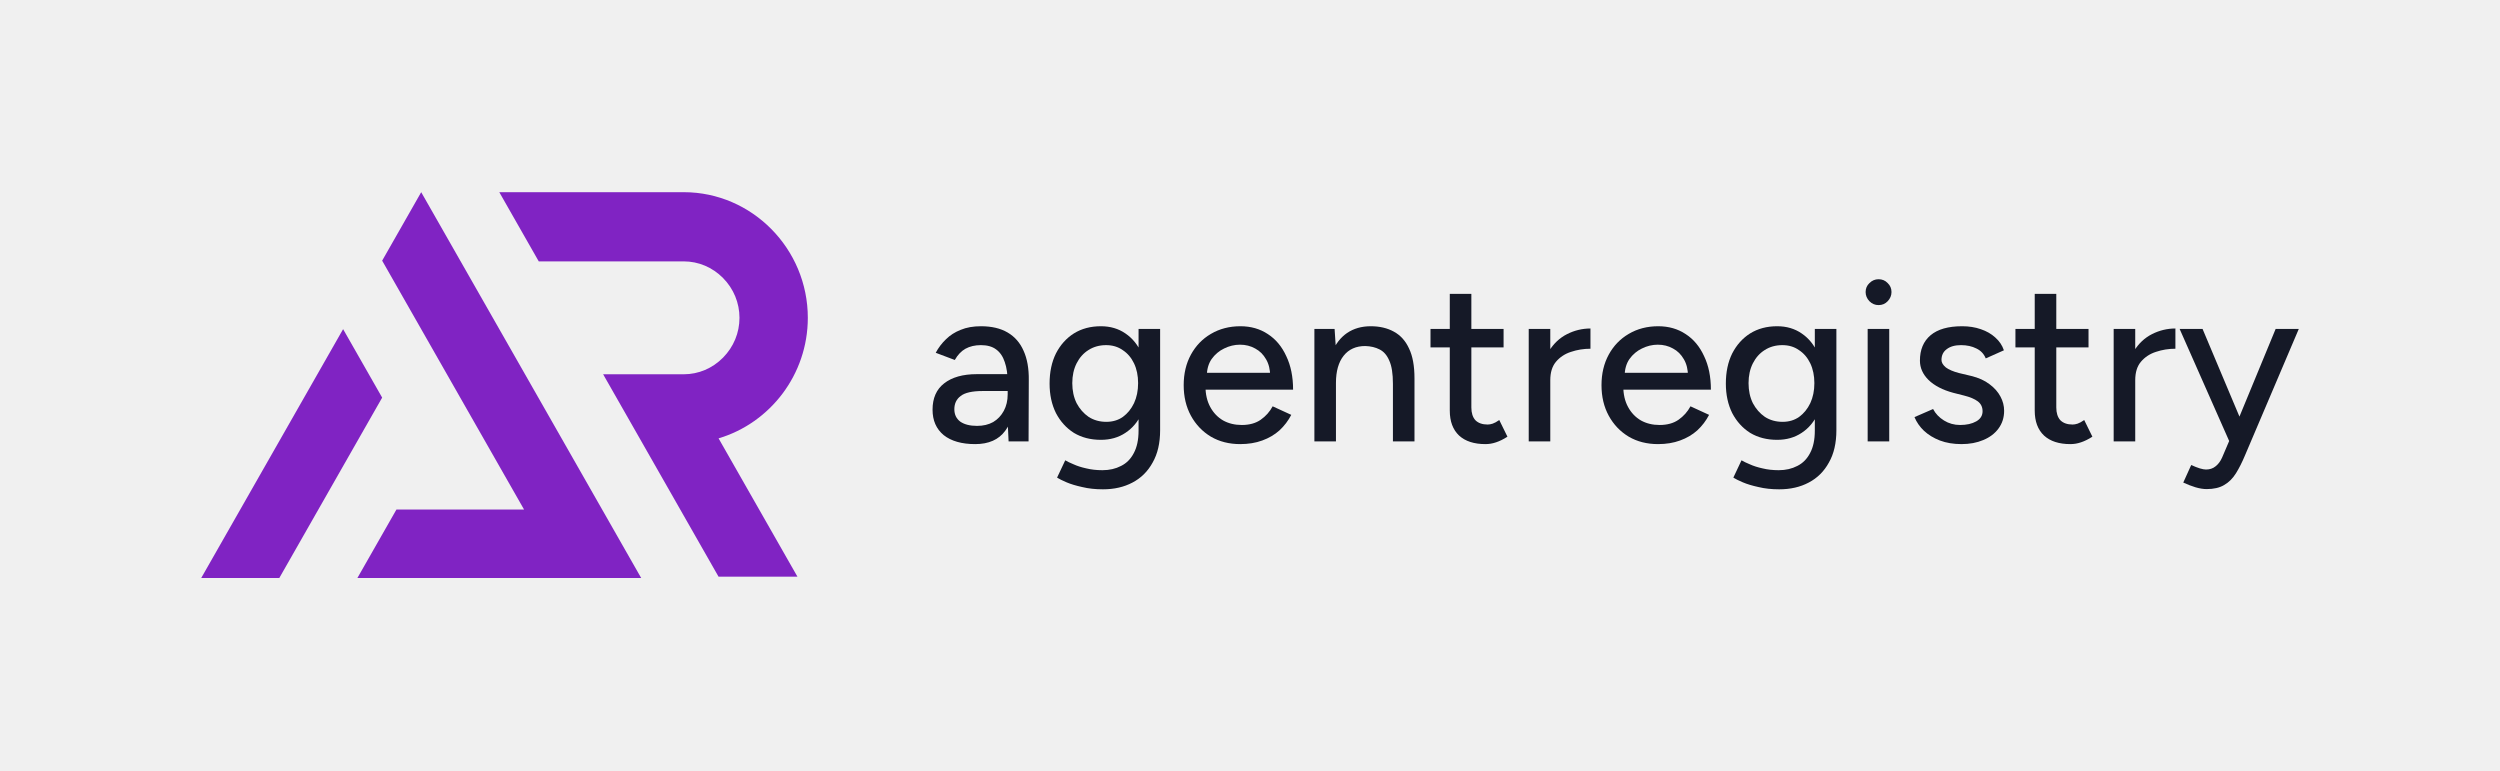
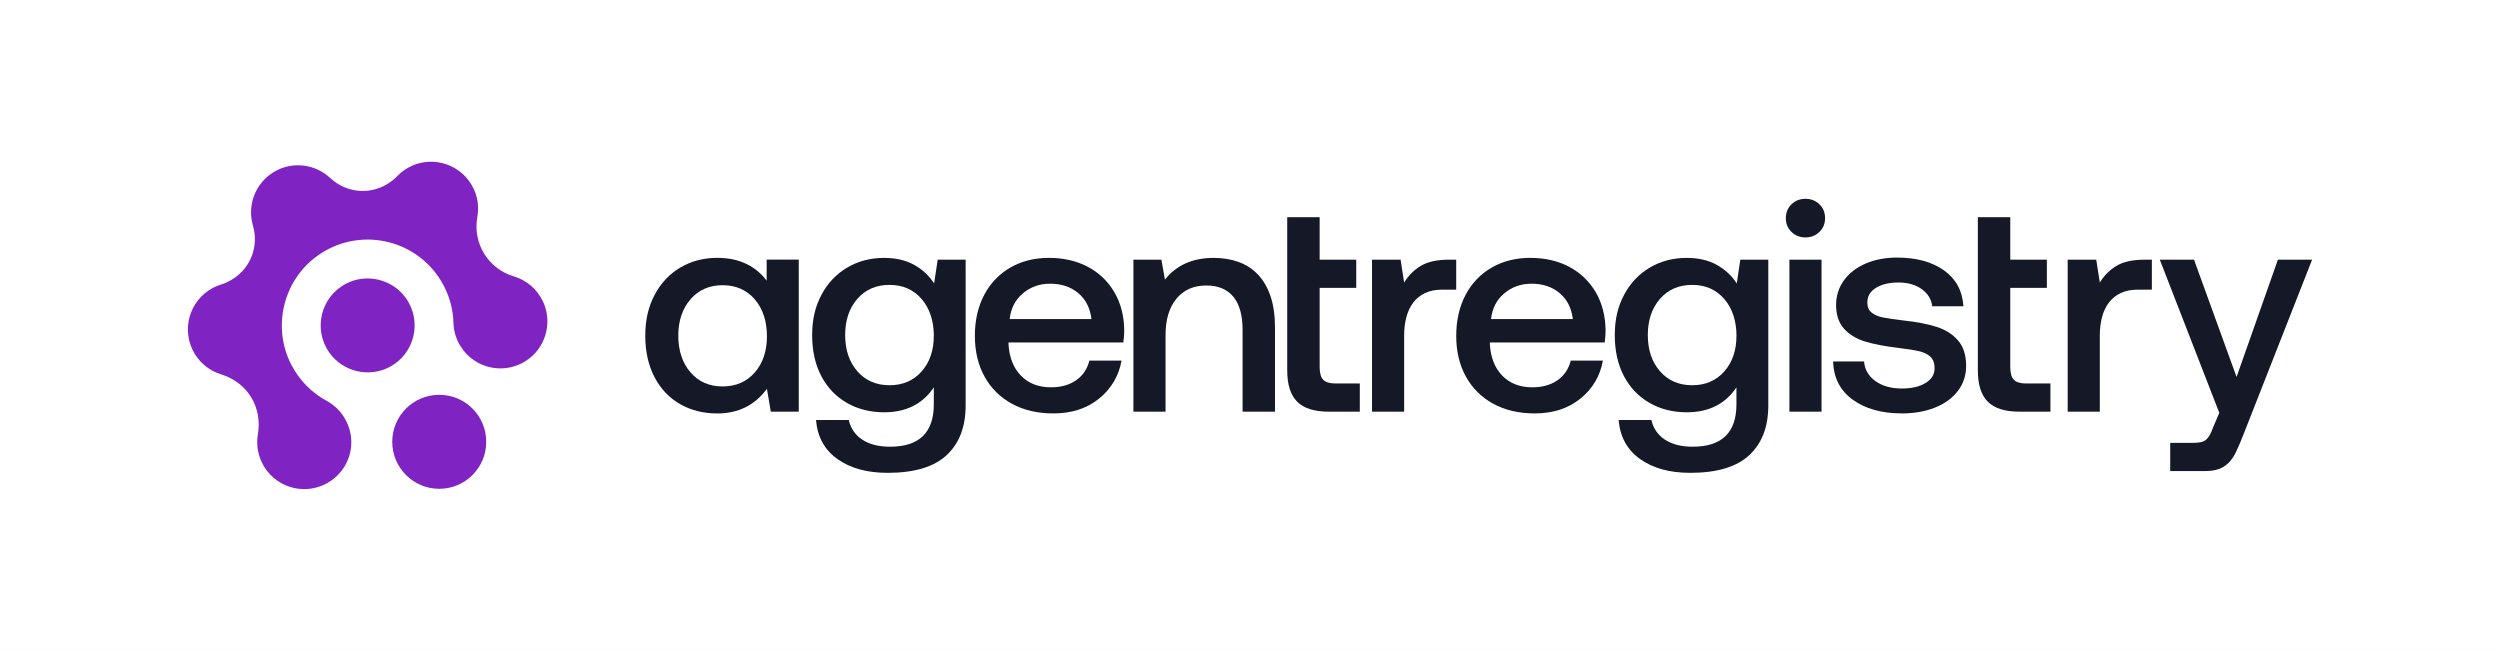
- <svg xmlns="http://www.w3.org/2000/svg" width="3148" height="970" viewBox="0 0 3148 970" fill="none">
-   <path d="M1270.02 555.818L1268.87 531.176V481.892C1268.87 471.507 1267.64 462.821 1265.16 455.834C1262.87 448.848 1259.25 443.561 1254.3 439.973C1249.53 436.385 1243.15 434.592 1235.15 434.592C1227.72 434.592 1221.24 436.102 1215.71 439.123C1210.38 442.145 1205.9 446.865 1202.28 453.285L1178.27 444.222C1181.7 437.802 1185.99 432.137 1191.14 427.227C1196.28 422.129 1202.47 418.164 1209.71 415.331C1216.95 412.31 1225.43 410.799 1235.15 410.799C1248.68 410.799 1259.92 413.443 1268.87 418.73C1277.83 424.017 1284.5 431.665 1288.88 441.673C1293.45 451.68 1295.64 464.048 1295.45 478.777L1295.17 555.818H1270.02ZM1228 559.217C1211.05 559.217 1197.8 555.44 1188.28 547.887C1178.94 540.145 1174.27 529.477 1174.27 515.881C1174.27 501.342 1179.13 490.295 1188.85 482.742C1198.76 475 1212.48 471.129 1230.01 471.129H1269.73V492.372H1237.44C1224.29 492.372 1215.05 494.449 1209.71 498.604C1204.38 502.569 1201.71 508.139 1201.71 515.315C1201.71 521.924 1204.19 527.116 1209.14 530.893C1214.29 534.48 1221.34 536.274 1230.29 536.274C1238.1 536.274 1244.87 534.669 1250.58 531.459C1256.3 528.06 1260.78 523.34 1264.02 517.297C1267.25 511.255 1268.87 504.363 1268.87 496.621H1278.31C1278.31 515.881 1274.11 531.176 1265.73 542.506C1257.54 553.646 1244.96 559.217 1228 559.217Z" fill="#151927" />
-   <path d="M1388.8 616.148C1379.28 616.148 1370.61 615.204 1362.8 613.315C1354.98 611.616 1348.41 609.633 1343.08 607.367C1337.74 605.101 1333.74 603.119 1331.07 601.419L1341.36 579.61C1343.84 581.12 1347.36 582.82 1351.94 584.708C1356.51 586.785 1361.84 588.485 1367.94 589.806C1374.04 591.317 1380.8 592.072 1388.23 592.072C1397 592.072 1404.81 590.279 1411.67 586.691C1418.53 583.292 1423.86 577.91 1427.67 570.546C1431.67 563.182 1433.68 553.741 1433.68 542.222V414.198H1460.83V541.656C1460.83 557.895 1457.68 571.49 1451.4 582.442C1445.3 593.583 1436.82 601.986 1425.96 607.651C1415.29 613.315 1402.9 616.148 1388.8 616.148ZM1386.23 553.835C1373.28 553.835 1361.94 550.908 1352.22 545.055C1342.69 539.012 1335.17 530.704 1329.64 520.13C1324.31 509.367 1321.64 496.999 1321.64 483.025C1321.64 468.486 1324.31 455.834 1329.64 445.071C1335.17 434.308 1342.69 425.906 1352.22 419.863C1361.94 413.821 1373.28 410.799 1386.23 410.799C1398.05 410.799 1408.33 413.821 1417.1 419.863C1426.05 425.906 1432.91 434.403 1437.68 445.355C1442.63 456.118 1445.11 468.769 1445.11 483.309C1445.11 497.282 1442.63 509.65 1437.68 520.413C1432.91 530.987 1426.05 539.201 1417.1 545.055C1408.33 550.908 1398.05 553.835 1386.23 553.835ZM1393.09 531.176C1401.09 531.176 1408.05 529.099 1413.96 524.945C1419.86 520.602 1424.53 514.843 1427.96 507.667C1431.39 500.303 1433.1 491.9 1433.1 482.459C1433.1 473.018 1431.39 464.709 1427.96 457.534C1424.53 450.359 1419.77 444.788 1413.67 440.823C1407.76 436.669 1400.81 434.592 1392.81 434.592C1384.42 434.592 1376.99 436.669 1370.51 440.823C1364.23 444.788 1359.27 450.359 1355.65 457.534C1352.03 464.709 1350.22 473.018 1350.22 482.459C1350.22 491.9 1352.03 500.303 1355.65 507.667C1359.46 514.843 1364.51 520.602 1370.8 524.945C1377.28 529.099 1384.71 531.176 1393.09 531.176Z" fill="#151927" />
-   <path d="M1561.66 559.217C1547.75 559.217 1535.47 556.101 1524.8 549.87C1514.13 543.45 1505.74 534.669 1499.64 523.529C1493.55 512.388 1490.5 499.548 1490.5 485.008C1490.5 470.468 1493.55 457.628 1499.64 446.488C1505.74 435.347 1514.13 426.661 1524.8 420.43C1535.66 414.01 1548.04 410.799 1561.95 410.799C1575.1 410.799 1586.62 414.104 1596.53 420.713C1606.44 427.133 1614.16 436.385 1619.68 448.47C1625.4 460.366 1628.26 474.434 1628.26 490.673H1512.79L1517.94 486.424C1517.94 496.432 1519.94 505.118 1523.94 512.482C1527.94 519.846 1533.37 525.511 1540.23 529.477C1547.09 533.253 1554.9 535.141 1563.66 535.141C1573.19 535.141 1581.1 532.97 1587.39 528.627C1593.86 524.095 1598.91 518.43 1602.53 511.633L1625.97 522.396C1622.16 529.76 1617.21 536.274 1611.11 541.939C1605.01 547.415 1597.77 551.664 1589.39 554.685C1581.19 557.706 1571.95 559.217 1561.66 559.217ZM1519.65 473.679L1514.22 469.43H1604.53L1599.39 473.679C1599.39 465.37 1597.68 458.289 1594.25 452.436C1590.82 446.393 1586.24 441.861 1580.53 438.84C1574.81 435.63 1568.43 434.025 1561.38 434.025C1554.52 434.025 1547.85 435.63 1541.37 438.84C1535.08 441.861 1529.84 446.299 1525.65 452.152C1521.65 458.006 1519.65 465.181 1519.65 473.679Z" fill="#151927" />
-   <path d="M1655.08 555.818V414.198H1680.52L1682.23 440.256V555.818H1655.08ZM1753.97 555.818V483.309H1781.12V555.818H1753.97ZM1753.97 483.309C1753.97 470.468 1752.44 460.744 1749.39 454.135C1746.54 447.337 1742.44 442.617 1737.1 439.973C1731.96 437.33 1725.96 435.913 1719.1 435.724C1707.48 435.724 1698.43 439.784 1691.95 447.904C1685.47 456.023 1682.23 467.447 1682.23 482.176H1670.51C1670.51 467.258 1672.7 454.513 1677.09 443.938C1681.66 433.175 1688.04 424.961 1696.23 419.297C1704.62 413.632 1714.53 410.799 1725.96 410.799C1737.2 410.799 1746.92 413.065 1755.11 417.597C1763.49 422.129 1769.88 429.21 1774.26 438.84C1778.83 448.281 1781.12 460.744 1781.12 476.228V483.309H1753.97Z" fill="#151927" />
-   <path d="M1870.45 559.217C1856.16 559.217 1845.1 555.629 1837.29 548.454C1829.48 541.089 1825.57 530.61 1825.57 517.014V370.013H1852.73V513.049C1852.73 520.035 1854.44 525.417 1857.87 529.193C1861.49 532.781 1866.63 534.575 1873.3 534.575C1875.21 534.575 1877.3 534.197 1879.59 533.442C1881.88 532.687 1884.64 531.176 1887.88 528.91L1898.17 549.87C1893.21 553.08 1888.45 555.44 1883.88 556.951C1879.5 558.461 1875.02 559.217 1870.45 559.217ZM1801.28 437.424V414.198H1893.31V437.424H1801.28Z" fill="#151927" />
-   <path d="M1941.55 479.627C1941.55 464.332 1944.5 451.869 1950.41 442.239C1956.32 432.609 1963.94 425.433 1973.27 420.713C1982.61 415.992 1992.42 413.632 2002.71 413.632V439.123C1994.14 439.123 1985.94 440.445 1978.13 443.089C1970.51 445.543 1964.22 449.698 1959.27 455.551C1954.51 461.216 1952.12 468.958 1952.12 478.777L1941.55 479.627ZM1924.97 555.818V414.198H1952.12V555.818H1924.97Z" fill="#151927" />
-   <path d="M2087.78 559.217C2073.87 559.217 2061.58 556.101 2050.91 549.87C2040.24 543.45 2031.85 534.669 2025.76 523.529C2019.66 512.388 2016.61 499.548 2016.61 485.008C2016.61 470.468 2019.66 457.628 2025.76 446.488C2031.85 435.347 2040.24 426.661 2050.91 420.43C2061.77 414.01 2074.15 410.799 2088.06 410.799C2101.21 410.799 2112.74 414.104 2122.64 420.713C2132.55 427.133 2140.27 436.385 2145.79 448.47C2151.51 460.366 2154.37 474.434 2154.37 490.673H2038.9L2044.05 486.424C2044.05 496.432 2046.05 505.118 2050.05 512.482C2054.05 519.846 2059.48 525.511 2066.34 529.477C2073.2 533.253 2081.01 535.141 2089.78 535.141C2099.3 535.141 2107.21 532.97 2113.5 528.627C2119.98 524.095 2125.03 518.43 2128.65 511.633L2152.08 522.396C2148.27 529.76 2143.32 536.274 2137.22 541.939C2131.12 547.415 2123.88 551.664 2115.5 554.685C2107.31 557.706 2098.07 559.217 2087.78 559.217ZM2045.76 473.679L2040.33 469.43H2130.65L2125.5 473.679C2125.5 465.37 2123.79 458.289 2120.36 452.436C2116.93 446.393 2112.36 441.861 2106.64 438.84C2100.92 435.63 2094.54 434.025 2087.49 434.025C2080.63 434.025 2073.96 435.63 2067.48 438.84C2061.2 441.861 2055.96 446.299 2051.77 452.152C2047.76 458.006 2045.76 465.181 2045.76 473.679Z" fill="#151927" />
-   <path d="M2240.35 616.148C2230.83 616.148 2222.16 615.204 2214.34 613.315C2206.53 611.616 2199.96 609.633 2194.62 607.367C2189.29 605.101 2185.29 603.119 2182.62 601.419L2192.91 579.61C2195.39 581.12 2198.91 582.82 2203.48 584.708C2208.06 586.785 2213.39 588.485 2219.49 589.806C2225.59 591.317 2232.35 592.072 2239.78 592.072C2248.55 592.072 2256.36 590.279 2263.22 586.691C2270.08 583.292 2275.41 577.91 2279.22 570.546C2283.22 563.182 2285.22 553.741 2285.22 542.222V414.198H2312.38V541.656C2312.38 557.895 2309.23 571.49 2302.94 582.442C2296.85 593.583 2288.37 601.986 2277.51 607.651C2266.84 613.315 2254.45 616.148 2240.35 616.148ZM2237.78 553.835C2224.82 553.835 2213.49 550.908 2203.77 545.055C2194.24 539.012 2186.72 530.704 2181.19 520.13C2175.86 509.367 2173.19 496.999 2173.19 483.025C2173.19 468.486 2175.86 455.834 2181.19 445.071C2186.72 434.308 2194.24 425.906 2203.77 419.863C2213.49 413.821 2224.82 410.799 2237.78 410.799C2249.59 410.799 2259.88 413.821 2268.65 419.863C2277.6 425.906 2284.46 434.403 2289.23 445.355C2294.18 456.118 2296.66 468.769 2296.66 483.309C2296.66 497.282 2294.18 509.65 2289.23 520.413C2284.46 530.987 2277.6 539.201 2268.65 545.055C2259.88 550.908 2249.59 553.835 2237.78 553.835ZM2244.64 531.176C2252.64 531.176 2259.6 529.099 2265.5 524.945C2271.41 520.602 2276.08 514.843 2279.51 507.667C2282.94 500.303 2284.65 491.9 2284.65 482.459C2284.65 473.018 2282.94 464.709 2279.51 457.534C2276.08 450.359 2271.31 444.788 2265.22 440.823C2259.31 436.669 2252.36 434.592 2244.35 434.592C2235.97 434.592 2228.54 436.669 2222.06 440.823C2215.77 444.788 2210.82 450.359 2207.2 457.534C2203.58 464.709 2201.77 473.018 2201.77 482.459C2201.77 491.9 2203.58 500.303 2207.2 507.667C2211.01 514.843 2216.06 520.602 2222.35 524.945C2228.83 529.099 2236.26 531.176 2244.64 531.176Z" fill="#151927" />
-   <path d="M2351.76 555.818V414.198H2378.92V555.818H2351.76ZM2365.48 384.175C2361.1 384.175 2357.29 382.57 2354.05 379.36C2350.81 375.961 2349.19 372.09 2349.19 367.747C2349.19 363.215 2350.81 359.439 2354.05 356.418C2357.29 353.208 2361.1 351.603 2365.48 351.603C2370.06 351.603 2373.87 353.208 2376.92 356.418C2380.15 359.439 2381.77 363.215 2381.77 367.747C2381.77 372.09 2380.15 375.961 2376.92 379.36C2373.87 382.57 2370.06 384.175 2365.48 384.175Z" fill="#151927" />
-   <path d="M2469.87 559.217C2459.77 559.217 2450.72 557.706 2442.72 554.685C2434.91 551.664 2428.24 547.604 2422.71 542.506C2417.38 537.407 2413.37 531.648 2410.71 525.228L2434.14 515.031C2437.19 520.885 2441.76 525.7 2447.86 529.477C2453.96 533.253 2460.72 535.141 2468.15 535.141C2476.35 535.141 2483.11 533.631 2488.45 530.61C2493.78 527.588 2496.45 523.34 2496.45 517.864C2496.45 512.577 2494.45 508.423 2490.45 505.401C2486.45 502.38 2480.63 499.925 2473.01 498.037L2459.58 494.638C2446.24 491.051 2435.86 485.669 2428.43 478.494C2421.19 471.318 2417.57 463.199 2417.57 454.135C2417.57 440.351 2422.04 429.682 2431 422.129C2439.95 414.576 2453.2 410.799 2470.73 410.799C2479.3 410.799 2487.11 412.027 2494.16 414.482C2501.4 416.936 2507.5 420.43 2512.45 424.961C2517.6 429.493 2521.22 434.875 2523.31 441.106L2500.45 451.303C2498.16 445.638 2494.26 441.484 2488.73 438.84C2483.21 436.008 2476.73 434.592 2469.3 434.592C2461.68 434.592 2455.67 436.291 2451.29 439.69C2446.91 442.9 2444.72 447.432 2444.72 453.285C2444.72 456.495 2446.53 459.611 2450.15 462.632C2453.96 465.465 2459.48 467.825 2466.72 469.713L2482.16 473.395C2491.49 475.661 2499.21 479.154 2505.31 483.875C2511.41 488.407 2515.98 493.6 2519.03 499.453C2522.08 505.118 2523.6 511.066 2523.6 517.297C2523.6 525.794 2521.22 533.253 2516.45 539.673C2511.88 545.904 2505.5 550.72 2497.31 554.118C2489.3 557.517 2480.16 559.217 2469.87 559.217Z" fill="#151927" />
-   <path d="M2607 559.217C2592.71 559.217 2581.66 555.629 2573.85 548.454C2566.04 541.089 2562.13 530.61 2562.13 517.014V370.013H2589.28V513.049C2589.28 520.035 2591 525.417 2594.43 529.193C2598.05 532.781 2603.19 534.575 2609.86 534.575C2611.77 534.575 2613.86 534.197 2616.15 533.442C2618.43 532.687 2621.2 531.176 2624.44 528.91L2634.73 549.87C2629.77 553.08 2625.01 555.44 2620.44 556.951C2616.05 558.461 2611.58 559.217 2607 559.217ZM2537.84 437.424V414.198H2629.87V437.424H2537.84Z" fill="#151927" />
-   <path d="M2678.11 479.627C2678.11 464.332 2681.06 451.869 2686.97 442.239C2692.87 432.609 2700.5 425.433 2709.83 420.713C2719.17 415.992 2728.98 413.632 2739.27 413.632V439.123C2730.7 439.123 2722.5 440.445 2714.69 443.089C2707.07 445.543 2700.78 449.698 2695.83 455.551C2691.06 461.216 2688.68 468.958 2688.68 478.777L2678.11 479.627ZM2661.53 555.818V414.198H2688.68V555.818H2661.53Z" fill="#151927" />
-   <path d="M2778.61 615.864C2774.41 615.864 2769.75 615.109 2764.6 613.599C2759.65 612.088 2754.5 610.105 2749.17 607.651L2759.17 585.558C2763.36 587.446 2766.98 588.862 2770.03 589.806C2773.27 590.751 2775.84 591.223 2777.75 591.223C2782.51 591.223 2786.51 589.901 2789.75 587.257C2793.18 584.614 2795.94 580.932 2798.04 576.211L2814.62 537.407L2865.49 414.198H2894.64L2826.91 573.379C2823.29 582.065 2819.47 589.618 2815.47 596.038C2811.47 602.458 2806.52 607.367 2800.61 610.766C2794.9 614.165 2787.56 615.864 2778.61 615.864ZM2807.19 555.818L2744.59 414.198H2773.46L2825.19 537.124L2833.48 555.818H2807.19Z" fill="#151927" />
-   <g clip-path="url(#clip0_29051_80182)">
-     <path d="M1017.2 400.209C1017.2 313.197 946.887 242 860.956 242H628.711L674.521 322.348L678.392 329.129H860.956C879.536 329.129 897.109 336.576 910.463 350.079C923.817 363.601 931.152 381.395 931.152 400.209C931.152 419.022 923.798 436.816 910.463 450.338C897.109 463.861 879.536 471.288 860.956 471.288H759.465L802.217 546.267L809.146 558.418L814.778 568.295L904.792 726.17H1004.15L904.831 551.99C969.589 532.667 1017.2 471.817 1017.2 400.209Z" fill="#8023C3" />
-     <path d="M530.376 242L481.218 328.228L530.376 414.456L579.535 500.684L659.911 641.628H561.574H499.178L450 727.856H610.733H709.07H807.406L628.713 414.456L530.376 242Z" fill="#8023C3" />
-     <path d="M481.223 500.684L432.045 414.456L253.352 727.856H351.688L465.604 528.042L481.223 500.684Z" fill="#8023C3" />
-   </g>
-   <defs>
-     <clipPath id="clip0_29051_80182">
-       <rect width="763.854" height="485.856" fill="white" transform="translate(253.352 242)" />
-     </clipPath>
-   </defs>
+ <svg xmlns="http://www.w3.org/2000/svg" width="4087" height="1064" viewBox="0 0 4087 1064" fill="none">
+   <rect width="4087" height="1064" fill="white" />
+   <path d="M791.539 414.812C780.461 396.824 776.635 375.381 780.346 354.595C784.058 333.809 779.604 313.079 766.184 295.091C744.97 266.653 706.167 256.46 673.76 270.907C664.509 275.019 656.571 280.644 650.004 287.325C645.264 292.522 639.468 296.89 633.186 300.773C603.035 319.332 565.088 314.536 540.448 291.437L540.362 291.551C515.721 267.909 477.403 262.855 446.995 281.586C417.329 299.831 404.423 334.979 413.074 366.987L412.903 367.072C423.753 400.079 411.047 437.426 380.153 456.413C374.214 460.068 367.904 463.18 361.537 465.065C356.94 466.464 352.4 468.32 348.032 470.633C308.515 491.676 295.466 541.243 318.537 578.79C328.673 595.265 344.006 606.543 361.137 611.854C381.552 618.192 399.312 631.013 410.505 649.201C421.697 667.389 425.124 689.031 421.583 710.103C418.585 727.777 421.754 746.565 431.891 763.04C454.961 800.529 505.042 811.265 541.618 785.568C573.169 763.382 583.391 722.238 565.802 687.918C558.436 673.527 547.329 662.62 534.366 655.511C510.353 642.576 489.71 622.475 476.09 595.95C444.597 534.733 462.87 458.555 518.719 418.324C585.646 370.099 678.157 389.486 720.586 458.469C734.263 480.683 740.973 505.238 741.372 529.537C742 541.957 745.684 554.377 752.65 565.713C776.406 604.316 828.772 614.538 865.547 585.871C893.9 563.771 902.98 524.055 887.133 491.79C877.14 471.432 859.751 457.755 840.079 451.874C819.892 445.849 802.56 432.715 791.511 414.784L791.539 414.812Z" fill="#8023C3" />
+   <path d="M566.234 463.496C523.947 485.11 511.098 539.046 539.08 577.421C561.094 607.601 602.61 617.48 635.845 600.491C678.131 578.877 690.98 524.941 662.998 486.566C640.984 456.386 599.469 446.507 566.234 463.496Z" fill="#8023C3" />
+   <path d="M718.077 799.102C760.512 799.102 794.912 764.701 794.912 722.267C794.912 679.832 760.512 645.432 718.077 645.432C675.642 645.432 641.242 679.832 641.242 722.267C641.242 764.701 675.642 799.102 718.077 799.102Z" fill="#8023C3" />
+   <path d="M1305.82 424.508V673.006H1260.1L1253.78 635.621C1234.01 662.495 1206.92 675.916 1172.57 675.916C1149.89 675.916 1129.61 670.807 1111.78 660.62C1093.96 650.433 1080 635.718 1069.95 616.444C1059.91 597.202 1054.88 574.629 1054.88 548.725C1054.88 522.821 1060 501.25 1070.21 481.976C1080.42 462.734 1094.45 447.858 1112.27 437.315C1130.09 426.805 1150.22 421.533 1172.57 421.533C1190.72 421.533 1206.63 424.864 1220.24 431.494C1233.85 438.123 1244.87 447.275 1253.33 458.918V424.444H1305.85L1305.82 424.508ZM1181.32 631.74C1203.03 631.74 1220.53 624.141 1233.85 608.941C1247.14 593.741 1253.78 573.982 1253.78 549.727C1253.78 525.473 1247.14 504.678 1233.85 489.317C1220.57 473.956 1203.03 466.259 1181.32 466.259C1159.61 466.259 1142.08 473.956 1128.8 489.317C1115.51 504.678 1108.87 524.502 1108.87 548.757C1108.87 573.012 1115.51 593.321 1128.8 608.715C1142.08 624.076 1159.58 631.773 1181.32 631.773V631.74Z" fill="#151927" />
+   <path d="M1578.63 424.508V662.818C1578.63 697.778 1568.26 724.846 1547.53 744.12C1526.79 763.362 1494.67 772.999 1451.22 772.999C1417.49 772.999 1390.11 765.464 1369.04 750.426C1347.95 735.388 1336.28 714.109 1334.01 686.588H1387.51C1390.75 700.494 1398.21 711.263 1409.87 718.863C1421.54 726.463 1436.61 730.279 1455.11 730.279C1502.78 730.279 1526.59 707.124 1526.59 660.878V633.228C1508.45 660.393 1481.36 674.008 1445.39 674.008C1422.7 674.008 1402.42 668.898 1384.6 658.711C1366.77 648.524 1352.81 633.972 1342.76 615.021C1332.72 596.102 1327.7 573.691 1327.7 547.787C1327.7 521.883 1332.82 500.862 1343.02 481.782C1353.23 462.701 1367.26 447.89 1385.08 437.379C1402.91 426.869 1423.03 421.598 1445.39 421.598C1464.18 421.598 1480.42 425.317 1494.03 432.755C1507.64 440.193 1518.65 450.412 1527.11 463.348L1532.94 424.508H1578.67H1578.63ZM1454.14 629.8C1475.85 629.8 1493.35 622.265 1506.66 607.227C1519.95 592.189 1526.59 572.688 1526.59 548.757C1526.59 524.826 1519.95 504.193 1506.66 488.799C1493.38 473.438 1475.85 465.741 1454.14 465.741C1432.43 465.741 1414.9 473.341 1401.61 488.541C1388.32 503.74 1381.68 523.5 1381.68 547.754C1381.68 572.009 1388.32 591.768 1401.61 606.968C1414.9 622.168 1432.39 629.767 1454.14 629.767V629.8Z" fill="#151927" />
+   <path d="M1593.7 549.243C1593.7 523.695 1598.82 501.283 1609.02 482.009C1619.23 462.767 1633.49 447.891 1651.83 437.348C1670.14 426.838 1691.13 421.566 1714.82 421.566C1738.51 421.566 1759.96 426.417 1778.3 436.119C1796.61 445.821 1811.03 459.598 1821.59 477.384C1832.13 495.171 1837.57 516.063 1837.89 539.994C1837.89 546.462 1837.41 553.091 1836.44 559.883H1648.72V562.793C1650.01 584.461 1656.82 601.633 1669.13 614.246C1681.45 626.858 1697.81 633.164 1718.26 633.164C1734.46 633.164 1748.07 629.38 1759.12 621.748C1770.14 614.149 1777.43 603.379 1780.99 589.473H1833.52C1828.98 614.698 1816.73 635.428 1796.8 651.598C1776.88 667.768 1751.99 675.852 1722.15 675.852C1696.19 675.852 1673.6 670.613 1654.29 660.071C1635.01 649.56 1620.07 634.749 1609.54 615.668C1599.01 596.588 1593.73 574.403 1593.73 549.178L1593.7 549.243ZM1784.33 521.56C1782.06 503.45 1774.83 489.285 1762.68 479.098C1750.53 468.912 1735.2 463.802 1716.73 463.802C1699.56 463.802 1684.72 469.073 1672.24 479.584C1659.77 490.094 1652.54 504.097 1650.6 521.56H1784.33Z" fill="#151927" />
+   <path d="M1852.9 424.508H1898.62L1904.45 457.042C1923.25 433.434 1949.85 421.598 1984.2 421.598C1998.78 421.598 2012.23 423.764 2024.58 428.163C2036.89 432.528 2047.52 439.417 2056.43 448.795C2065.34 458.174 2072.24 470.075 2077.1 484.466C2081.96 498.857 2084.39 516.094 2084.39 536.144V673.005H2031.38V539.055C2031.38 515.447 2026.36 497.466 2016.31 485.177C2006.27 472.888 1991.52 466.744 1972.05 466.744C1951.31 466.744 1935.01 473.955 1923.18 488.347C1911.36 502.738 1905.43 522.562 1905.43 547.819V673.038H1852.9V424.508Z" fill="#151927" />
+   <path d="M2104.36 424.509V355.076H2157.37V424.477H2217.19V470.593H2157.37V600.178C2157.37 609.88 2159.32 616.768 2163.21 620.81C2167.09 624.853 2173.74 626.89 2183.13 626.89H2223.02V673.006H2172.44C2148.79 673.006 2131.51 667.606 2120.66 656.74C2109.8 645.906 2104.36 628.831 2104.36 605.546V470.625" fill="#151927" />
+   <path d="M2242.98 424.51H2289.68L2295.51 461.894C2302.64 450.252 2311.81 441.1 2322.99 434.47C2334.17 427.841 2349.5 424.51 2368.94 424.51H2380.61V473.537H2357.27C2346.58 473.537 2337.35 475.412 2329.57 479.131C2321.79 482.85 2315.38 488.025 2310.35 494.654C2305.33 501.284 2301.6 509.207 2299.17 518.424C2296.74 527.641 2295.51 537.601 2295.51 548.273V673.007H2242.98V424.51Z" fill="#151927" />
+   <path d="M2380.63 549.243C2380.63 523.695 2385.75 501.283 2395.96 482.009C2406.17 462.767 2420.43 447.891 2438.77 437.348C2457.07 426.838 2478.07 421.566 2501.76 421.566C2525.45 421.566 2546.9 426.417 2565.21 436.119C2583.52 445.821 2597.97 459.598 2608.5 477.384C2619.03 495.171 2624.47 516.063 2624.8 539.994C2624.8 546.462 2624.31 553.091 2623.34 559.883H2435.62V562.793C2436.92 584.461 2443.72 601.633 2456.04 614.246C2468.35 626.858 2484.75 633.164 2505.16 633.164C2521.36 633.164 2535.01 629.38 2546.02 621.748C2557.04 614.149 2564.33 603.379 2567.9 589.473H2620.42C2615.89 614.698 2603.64 635.428 2583.71 651.598C2563.78 667.768 2538.9 675.852 2509.05 675.852C2483.09 675.852 2460.48 670.613 2441.2 660.071C2421.92 649.56 2406.98 634.749 2396.45 615.668C2385.91 596.588 2380.63 574.403 2380.63 549.178V549.243ZM2571.27 521.56C2569 503.45 2561.77 489.285 2549.62 479.098C2537.47 468.912 2522.14 463.802 2503.67 463.802C2486.5 463.802 2471.66 469.073 2459.18 479.584C2446.7 490.094 2439.48 504.097 2437.53 521.56H2571.27Z" fill="#151927" />
+   <path d="M2890.81 424.508V662.818C2890.81 697.778 2880.44 724.846 2859.67 744.12C2838.93 763.362 2806.81 772.999 2763.36 772.999C2729.63 772.999 2702.25 765.464 2681.18 750.426C2660.12 735.388 2648.42 714.109 2646.15 686.588H2699.65C2702.89 700.494 2710.35 711.263 2722.01 718.863C2733.68 726.463 2748.75 730.279 2767.25 730.279C2814.92 730.279 2838.73 707.124 2838.73 660.878V633.228C2820.59 660.393 2793.5 674.008 2757.53 674.008C2734.85 674.008 2714.56 668.898 2696.74 658.711C2678.92 648.524 2664.95 633.972 2654.9 615.021C2644.86 596.102 2639.84 573.691 2639.84 547.787C2639.84 521.883 2644.96 500.862 2655.16 481.782C2665.37 462.701 2679.4 447.89 2697.22 437.379C2715.05 426.869 2735.17 421.598 2757.53 421.598C2776.32 421.598 2792.56 425.317 2806.17 432.755C2819.78 440.193 2830.79 450.412 2839.25 463.348L2845.08 424.508H2890.81ZM2766.31 629.8C2788.02 629.8 2805.55 622.265 2818.84 607.227C2832.12 592.189 2838.77 572.688 2838.77 548.757C2838.77 524.826 2832.12 504.193 2818.84 488.799C2805.55 473.438 2788.02 465.741 2766.31 465.741C2744.6 465.741 2727.07 473.341 2713.78 488.541C2700.5 503.74 2693.85 523.5 2693.85 547.754C2693.85 572.009 2700.5 591.768 2713.78 606.968C2727.07 622.168 2744.57 629.767 2766.31 629.767V629.8Z" fill="#151927" />
+   <path d="M2951.56 325C2960.64 325 2968.25 328.008 2974.41 333.99C2980.57 339.973 2983.64 347.508 2983.64 356.563C2983.64 365.618 2980.57 373.154 2974.41 379.136C2968.25 385.119 2960.64 388.127 2951.56 388.127C2942.49 388.127 2934.88 385.152 2928.72 379.136C2922.56 373.154 2919.48 365.618 2919.48 356.563C2919.48 347.508 2922.56 339.973 2928.72 333.99C2934.88 328.008 2942.49 325 2951.56 325ZM2925.32 424.509H2977.84V673.006H2925.32V424.509Z" fill="#151927" />
+   <path d="M3047.39 590.96C3048.36 603.896 3054.45 614.503 3065.63 622.75C3076.81 630.996 3091.33 635.136 3109.15 635.136C3125.03 635.136 3137.92 632.16 3147.81 626.145C3157.69 620.162 3162.65 612.142 3162.65 602.117C3162.65 593.709 3160.38 587.402 3155.84 583.198C3151.31 578.994 3145.21 576.019 3137.6 574.208C3129.98 572.429 3118.22 570.586 3102.34 568.613C3080.63 566.026 3062.71 562.533 3048.62 558.167C3034.52 553.802 3023.15 546.849 3014.56 537.308C3005.97 527.768 3001.66 514.897 3001.66 498.727C3001.66 483.528 3005.97 470.01 3014.56 458.206C3023.15 446.402 3034.98 437.25 3050.08 430.782C3065.14 424.314 3082.25 421.08 3101.37 421.08C3132.8 421.08 3158.34 428.033 3177.98 441.939C3197.58 455.845 3208.21 475.443 3209.83 500.668H3158.76C3157.46 489.349 3151.79 480.035 3141.75 472.759C3131.7 465.482 3119.06 461.828 3103.8 461.828C3088.54 461.828 3076.26 464.738 3066.83 470.56C3057.43 476.381 3052.73 484.304 3052.73 494.329C3052.73 501.767 3055.07 507.362 3059.8 511.081C3064.5 514.8 3070.43 517.387 3077.55 518.843C3084.68 520.298 3096.19 522.012 3112.1 523.952C3133.48 526.216 3151.5 529.709 3166.08 534.398C3180.67 539.087 3192.33 546.525 3201.11 556.712C3209.86 566.899 3214.24 580.741 3214.24 598.204C3214.24 613.727 3209.7 627.407 3200.63 639.21C3191.55 651.014 3179.04 660.069 3163.17 666.376C3147.29 672.682 3129.43 675.851 3109.67 675.851C3076.26 675.851 3049.27 668.316 3028.69 653.278C3008.11 638.24 2997.48 617.446 2996.84 590.895H3047.42L3047.39 590.96Z" fill="#151927" />
+   <path d="M3233.38 424.509V355.076H3286.4V424.477H3346.21V470.593H3286.4V600.178C3286.4 609.88 3288.34 616.768 3292.23 620.81C3296.12 624.853 3302.76 626.89 3312.16 626.89H3352.05V673.006H3301.46C3277.81 673.006 3260.54 667.606 3249.68 656.74C3238.83 645.906 3233.38 628.831 3233.38 605.546V470.625" fill="#151927" />
+   <path d="M3380.24 424.51H3426.94L3432.77 461.894C3439.9 450.252 3449.07 441.1 3460.25 434.47C3471.43 427.841 3486.75 424.51 3506.2 424.51H3517.86V473.537H3494.53C3483.84 473.537 3474.6 475.412 3466.83 479.131C3459.05 482.85 3452.63 488.025 3447.61 494.654C3442.59 501.284 3438.86 509.207 3436.43 518.424C3434 527.641 3432.77 537.601 3432.77 548.273V673.007H3380.24V424.51Z" fill="#151927" />
+   <path d="M3586.78 424.51L3656.32 616.219L3723.92 424.51H3779.85L3667.01 711.847C3662.8 722.519 3658.91 731.574 3655.35 739.012C3651.78 746.45 3647.64 752.433 3642.94 756.961C3638.24 761.488 3632.89 764.787 3626.9 766.921C3620.9 769.023 3613.35 770.09 3604.28 770.09H3547.86V723.974H3584.84C3589.7 723.974 3593.85 723.651 3597.25 723.004C3600.65 722.357 3603.5 721.128 3605.77 719.382C3608.04 717.603 3610.14 715.081 3612.09 711.847C3614.03 708.613 3615.98 704.247 3617.92 698.749L3628.13 674.98L3530.85 424.542H3586.78V424.51Z" fill="#151927" />
</svg>
